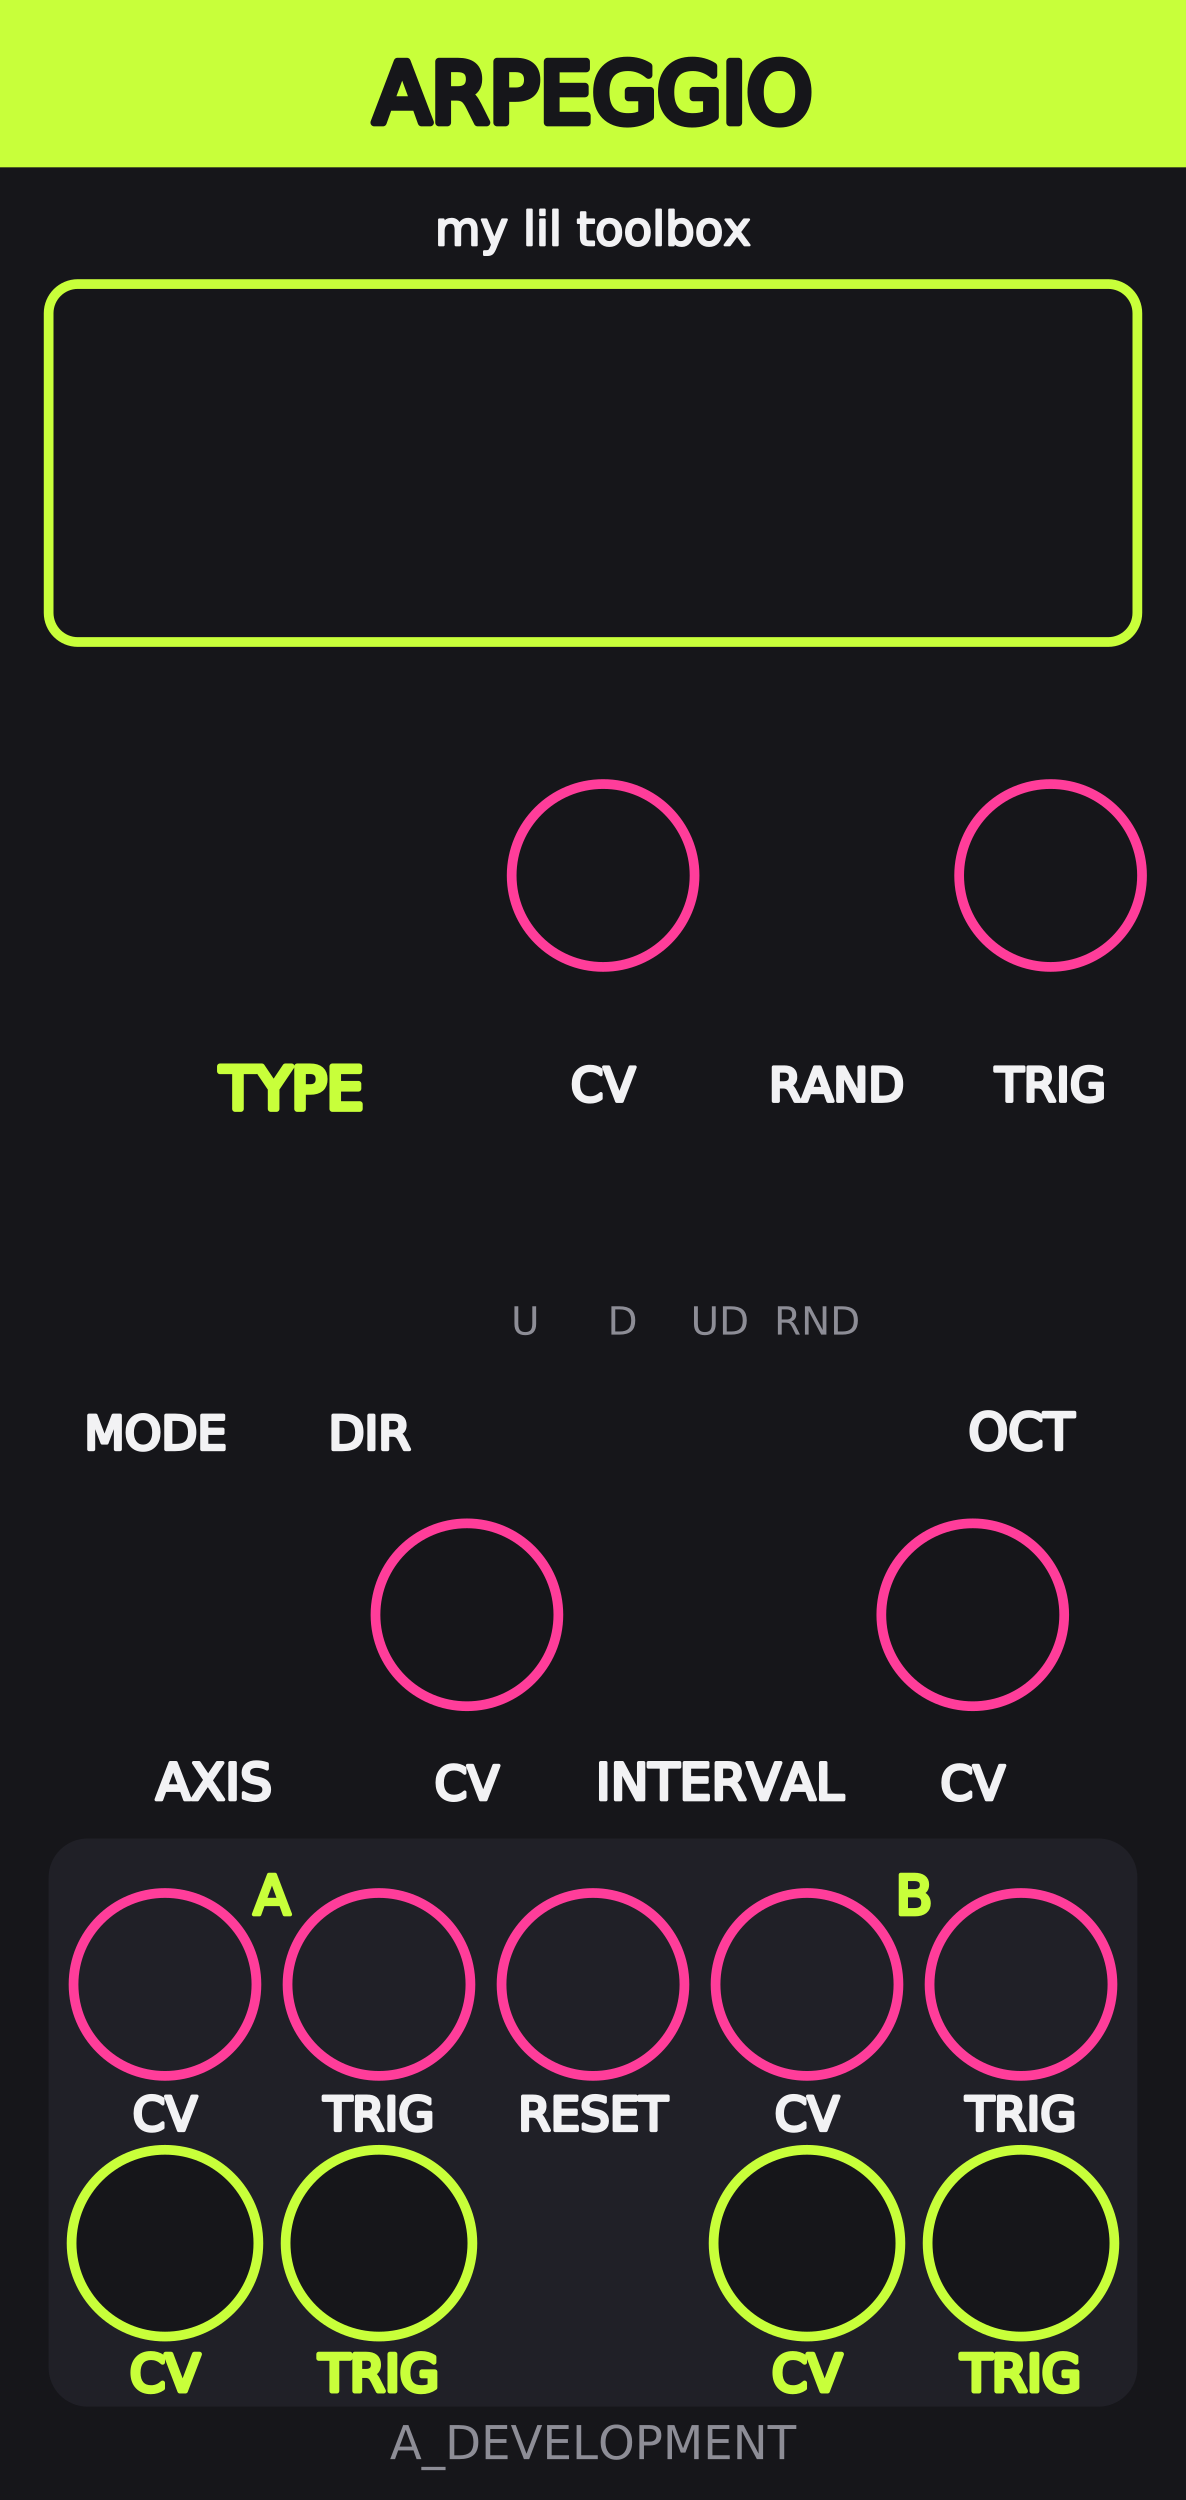
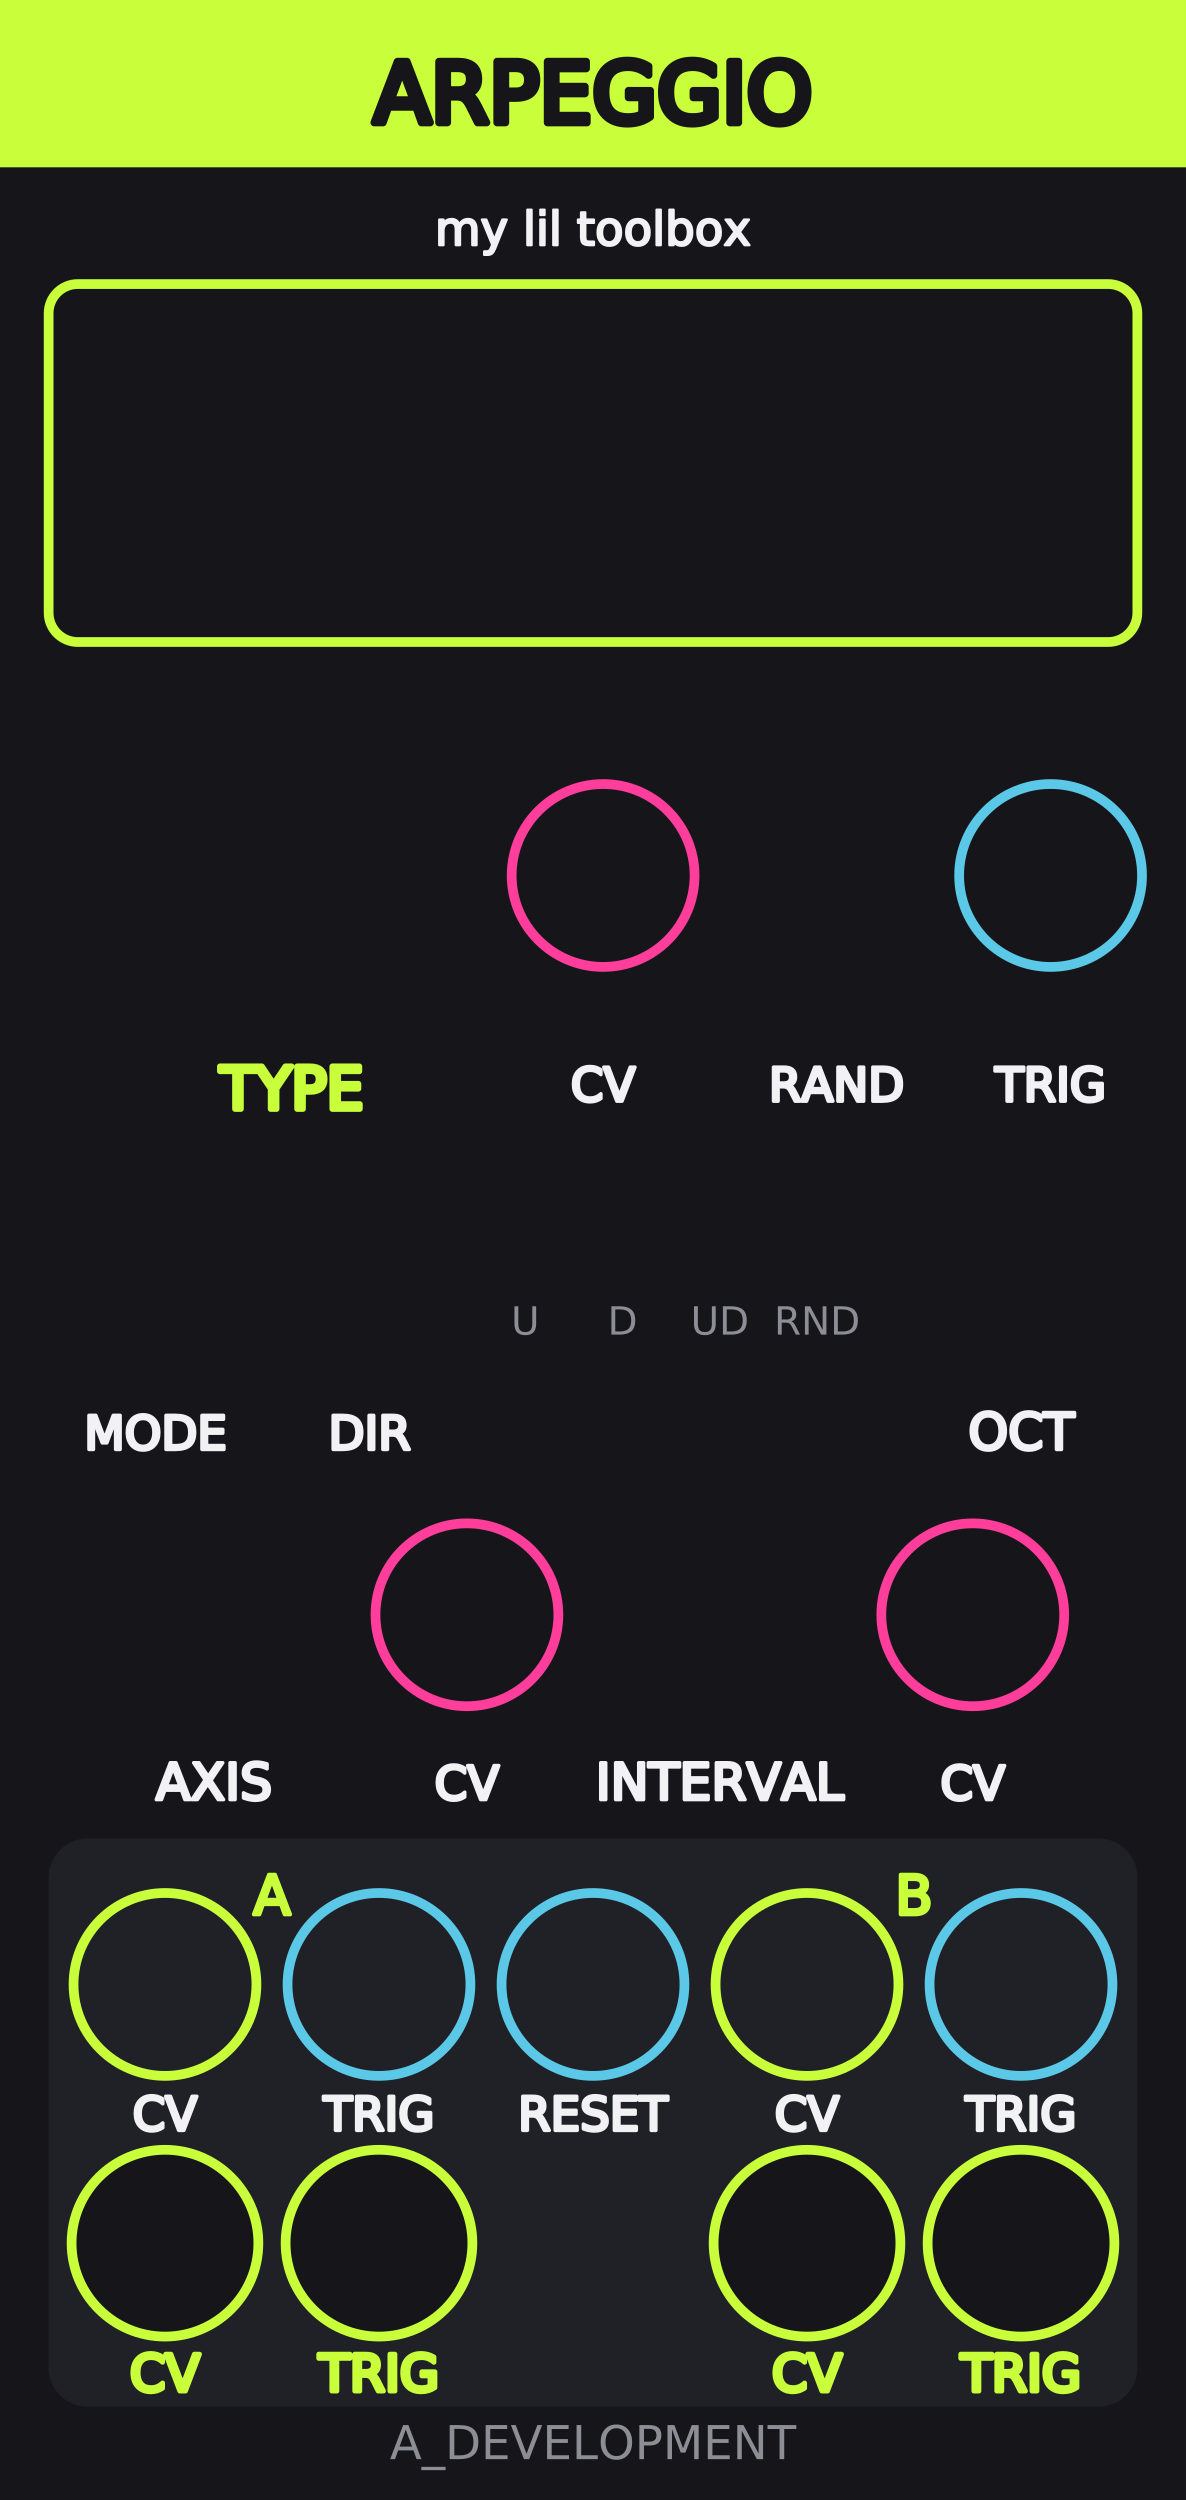
<svg xmlns="http://www.w3.org/2000/svg" width="60.96mm" height="128.5mm" viewBox="0 0 60.96 128.5">
  <rect width="60.96" height="128.5" fill="#16161a" />
  <rect width="60.96" height="8.6" fill="#c8ff3a" />
  <path fill="#16161a" stroke="#16161a" stroke-width="0.39" stroke-linejoin="round" d="M20.672 3.583 20.096 5.143H21.249ZM20.432 3.165H20.913L22.108 6.3H21.667L21.381 5.496H19.968L19.683 6.3H19.236Z M24.052 4.83Q24.189 4.876 24.318 5.028Q24.447 5.179 24.577 5.443L25.007 6.3H24.552L24.151 5.496Q23.995 5.181 23.849 5.078Q23.704 4.975 23.452 4.975H22.99V6.3H22.566V3.165H23.523Q24.06 3.165 24.325 3.39Q24.59 3.615 24.59 4.068Q24.59 4.364 24.452 4.559Q24.314 4.755 24.052 4.83ZM22.99 3.514V4.627H23.523Q23.829 4.627 23.986 4.485Q24.142 4.343 24.142 4.068Q24.142 3.793 23.986 3.653Q23.829 3.514 23.523 3.514Z M25.977 3.514V4.692H26.511Q26.807 4.692 26.968 4.538Q27.13 4.385 27.13 4.102Q27.13 3.82 26.968 3.667Q26.807 3.514 26.511 3.514ZM25.553 3.165H26.511Q27.038 3.165 27.307 3.404Q27.577 3.642 27.577 4.102Q27.577 4.566 27.307 4.803Q27.038 5.04 26.511 5.04H25.977V6.3H25.553Z M28.146 3.165H30.128V3.522H28.57V4.45H30.063V4.807H28.57V5.943H30.166V6.3H28.146Z M33.001 5.853V5.011H32.308V4.662H33.421V6.008Q33.175 6.182 32.879 6.272Q32.583 6.361 32.247 6.361Q31.512 6.361 31.097 5.932Q30.683 5.502 30.683 4.736Q30.683 3.967 31.097 3.538Q31.512 3.109 32.247 3.109Q32.553 3.109 32.829 3.184Q33.106 3.26 33.339 3.407V3.858Q33.103 3.659 32.839 3.558Q32.574 3.457 32.283 3.457Q31.707 3.457 31.419 3.778Q31.13 4.1 31.13 4.736Q31.13 5.37 31.419 5.691Q31.707 6.012 32.283 6.012Q32.507 6.012 32.684 5.974Q32.86 5.935 33.001 5.853Z M36.333 5.853V5.011H35.64V4.662H36.753V6.008Q36.507 6.182 36.211 6.272Q35.915 6.361 35.579 6.361Q34.844 6.361 34.429 5.932Q34.015 5.502 34.015 4.736Q34.015 3.967 34.429 3.538Q34.844 3.109 35.579 3.109Q35.885 3.109 36.162 3.184Q36.438 3.26 36.671 3.407V3.858Q36.436 3.659 36.171 3.558Q35.906 3.457 35.615 3.457Q35.039 3.457 34.751 3.778Q34.462 4.1 34.462 4.736Q34.462 5.37 34.751 5.691Q35.039 6.012 35.615 6.012Q35.839 6.012 36.016 5.974Q36.192 5.935 36.333 5.853Z M37.527 3.165H37.951V6.3H37.527Z M40.068 3.453Q39.606 3.453 39.334 3.797Q39.062 4.142 39.062 4.736Q39.062 5.328 39.334 5.672Q39.606 6.017 40.068 6.017Q40.53 6.017 40.8 5.672Q41.069 5.328 41.069 4.736Q41.069 4.142 40.8 3.797Q40.53 3.453 40.068 3.453ZM40.068 3.109Q40.727 3.109 41.122 3.551Q41.517 3.993 41.517 4.736Q41.517 5.477 41.122 5.919Q40.727 6.361 40.068 6.361Q39.406 6.361 39.011 5.92Q38.615 5.479 38.615 4.736Q38.615 3.993 39.011 3.551Q39.406 3.109 40.068 3.109Z" />
  <path fill="#f2f2f4" stroke="#f2f2f4" stroke-width="0.12" stroke-linejoin="round" d="M23.608 11.539Q23.688 11.394 23.801 11.325Q23.913 11.256 24.066 11.256Q24.271 11.256 24.382 11.399Q24.493 11.543 24.493 11.808V12.6H24.277V11.815Q24.277 11.626 24.21 11.535Q24.143 11.443 24.006 11.443Q23.838 11.443 23.741 11.555Q23.644 11.666 23.644 11.858V12.6H23.427V11.815Q23.427 11.625 23.36 11.534Q23.293 11.443 23.154 11.443Q22.989 11.443 22.892 11.555Q22.794 11.667 22.794 11.858V12.6H22.577V11.287H22.794V11.491Q22.868 11.371 22.971 11.313Q23.074 11.256 23.216 11.256Q23.359 11.256 23.459 11.329Q23.559 11.401 23.608 11.539Z M25.47 12.722Q25.378 12.956 25.292 13.028Q25.205 13.099 25.059 13.099H24.887V12.919H25.014Q25.103 12.919 25.152 12.877Q25.201 12.834 25.261 12.677L25.3 12.579L24.769 11.287H24.997L25.408 12.314L25.818 11.287H26.046Z  M27.107 10.777H27.322V12.6H27.107Z M27.774 11.287H27.989V12.6H27.774ZM27.774 10.777H27.989V11.05H27.774Z M28.44 10.777H28.656V12.6H28.44Z  M30.083 10.915V11.287H30.527V11.455H30.083V12.168Q30.083 12.328 30.127 12.374Q30.171 12.42 30.306 12.42H30.527V12.6H30.306Q30.056 12.6 29.961 12.507Q29.867 12.414 29.867 12.168V11.455H29.708V11.287H29.867V10.915Z M31.32 11.439Q31.146 11.439 31.045 11.574Q30.945 11.709 30.945 11.945Q30.945 12.18 31.045 12.316Q31.145 12.451 31.32 12.451Q31.492 12.451 31.593 12.315Q31.693 12.179 31.693 11.945Q31.693 11.712 31.593 11.575Q31.492 11.439 31.32 11.439ZM31.32 11.256Q31.601 11.256 31.761 11.439Q31.922 11.621 31.922 11.945Q31.922 12.267 31.761 12.451Q31.601 12.634 31.32 12.634Q31.037 12.634 30.877 12.451Q30.717 12.267 30.717 11.945Q30.717 11.621 30.877 11.439Q31.037 11.256 31.32 11.256Z M32.788 11.439Q32.615 11.439 32.514 11.574Q32.413 11.709 32.413 11.945Q32.413 12.18 32.513 12.316Q32.613 12.451 32.788 12.451Q32.96 12.451 33.061 12.315Q33.162 12.179 33.162 11.945Q33.162 11.712 33.061 11.575Q32.96 11.439 32.788 11.439ZM32.788 11.256Q33.069 11.256 33.23 11.439Q33.39 11.621 33.39 11.945Q33.39 12.267 33.23 12.451Q33.069 12.634 32.788 12.634Q32.506 12.634 32.346 12.451Q32.186 12.267 32.186 11.945Q32.186 11.621 32.346 11.439Q32.506 11.256 32.788 11.256Z M33.748 10.777H33.963V12.6H33.748Z M35.357 11.945Q35.357 11.707 35.259 11.572Q35.161 11.436 34.99 11.436Q34.819 11.436 34.721 11.572Q34.623 11.707 34.623 11.945Q34.623 12.183 34.721 12.318Q34.819 12.454 34.99 12.454Q35.161 12.454 35.259 12.318Q35.357 12.183 35.357 11.945ZM34.623 11.487Q34.691 11.37 34.795 11.313Q34.899 11.256 35.043 11.256Q35.282 11.256 35.431 11.446Q35.581 11.636 35.581 11.945Q35.581 12.254 35.431 12.444Q35.282 12.634 35.043 12.634Q34.899 12.634 34.795 12.577Q34.691 12.52 34.623 12.403V12.6H34.406V10.777H34.623Z M36.447 11.439Q36.273 11.439 36.172 11.574Q36.072 11.709 36.072 11.945Q36.072 12.18 36.172 12.316Q36.272 12.451 36.447 12.451Q36.619 12.451 36.72 12.315Q36.82 12.179 36.82 11.945Q36.82 11.712 36.72 11.575Q36.619 11.439 36.447 11.439ZM36.447 11.256Q36.728 11.256 36.888 11.439Q37.049 11.621 37.049 11.945Q37.049 12.267 36.888 12.451Q36.728 12.634 36.447 12.634Q36.164 12.634 36.004 12.451Q35.844 12.267 35.844 11.945Q35.844 11.621 36.004 11.439Q36.164 11.256 36.447 11.256Z M38.497 11.287 38.023 11.926 38.522 12.6H38.268L37.886 12.084L37.504 12.6H37.249L37.759 11.913L37.293 11.287H37.547L37.895 11.755L38.243 11.287Z" />
  <rect x="2.5" y="14.6" width="55.96" height="18.4" rx="1.5" fill="none" stroke="#c8ff3a" stroke-width="0.5" />
  <rect x="2.5" y="94.5" width="55.96" height="29.2" rx="2" fill="#202027" />
  <path fill="#c8ff3a" stroke="#c8ff3a" stroke-width="0.2" stroke-linejoin="round" d="M13.979 96.631 13.605 97.647H14.355ZM13.823 96.359H14.137L14.914 98.4H14.627L14.441 97.876H13.521L13.335 98.4H13.044Z" />
  <path fill="#c8ff3a" stroke="#c8ff3a" stroke-width="0.2" stroke-linejoin="round" d="M46.571 97.425V98.173H47.013Q47.236 98.173 47.344 98.081Q47.451 97.988 47.451 97.798Q47.451 97.607 47.344 97.516Q47.236 97.425 47.013 97.425ZM46.571 96.586V97.201H46.979Q47.182 97.201 47.281 97.125Q47.38 97.049 47.38 96.893Q47.38 96.739 47.281 96.662Q47.182 96.586 46.979 96.586ZM46.294 96.359H47Q47.316 96.359 47.487 96.49Q47.657 96.621 47.657 96.863Q47.657 97.051 47.57 97.161Q47.482 97.272 47.313 97.299Q47.517 97.343 47.629 97.482Q47.742 97.621 47.742 97.829Q47.742 98.102 47.556 98.251Q47.37 98.4 47.027 98.4H46.294Z" />
  <path fill="#c8ff3a" stroke="#c8ff3a" stroke-width="0.3" stroke-linejoin="round" d="M11.306 54.813H13.156V55.062H12.38V57H12.083V55.062H11.306Z M13.142 54.813H13.46L14.066 55.712L14.668 54.813H14.986L14.213 55.958V57H13.915V55.958Z M15.571 55.056V55.878H15.943Q16.149 55.878 16.262 55.771Q16.375 55.664 16.375 55.466Q16.375 55.27 16.262 55.163Q16.149 55.056 15.943 55.056ZM15.275 54.813H15.943Q16.31 54.813 16.499 54.979Q16.687 55.146 16.687 55.466Q16.687 55.79 16.499 55.956Q16.31 56.121 15.943 56.121H15.571V57H15.275Z M17.084 54.813H18.467V55.062H17.38V55.709H18.421V55.958H17.38V56.751H18.493V57H17.084Z" />
  <circle cx="31" cy="45" r="4.7" fill="none" stroke="#ff3d9a" stroke-width="0.5" />
  <path fill="#f2f2f4" stroke="#f2f2f4" stroke-width="0.18" stroke-linejoin="round" d="M30.887 54.985V55.235Q30.767 55.123 30.632 55.068Q30.497 55.013 30.344 55.013Q30.044 55.013 29.885 55.197Q29.726 55.38 29.726 55.727Q29.726 56.073 29.885 56.256Q30.044 56.439 30.344 56.439Q30.497 56.439 30.632 56.384Q30.767 56.329 30.887 56.218V56.465Q30.763 56.55 30.624 56.592Q30.485 56.634 30.33 56.634Q29.933 56.634 29.704 56.391Q29.476 56.148 29.476 55.727Q29.476 55.305 29.704 55.062Q29.933 54.819 30.33 54.819Q30.487 54.819 30.626 54.86Q30.765 54.902 30.887 54.985Z M31.704 56.6 31.036 54.85H31.283L31.837 56.323L32.393 54.85H32.639L31.972 56.6Z" />
  <path fill="#f2f2f4" stroke="#f2f2f4" stroke-width="0.18" stroke-linejoin="round" d="M40.589 55.78Q40.665 55.805 40.737 55.89Q40.809 55.974 40.882 56.122L41.122 56.6H40.868L40.644 56.151Q40.557 55.975 40.476 55.918Q40.394 55.861 40.254 55.861H39.996V56.6H39.759V54.85H40.294Q40.594 54.85 40.741 54.976Q40.889 55.101 40.889 55.354Q40.889 55.52 40.812 55.629Q40.735 55.737 40.589 55.78ZM39.996 55.045V55.666H40.294Q40.465 55.666 40.552 55.587Q40.639 55.508 40.639 55.354Q40.639 55.201 40.552 55.123Q40.465 55.045 40.294 55.045Z M42.012 55.084 41.69 55.954H42.334ZM41.878 54.85H42.146L42.813 56.6H42.567L42.408 56.151H41.619L41.46 56.6H41.21Z M43.069 54.85H43.387L44.163 56.314V54.85H44.393V56.6H44.074L43.298 55.136V56.6H43.069Z M45.101 55.045V56.405H45.387Q45.749 56.405 45.917 56.241Q46.085 56.077 46.085 55.723Q46.085 55.372 45.917 55.208Q45.749 55.045 45.387 55.045ZM44.864 54.85H45.35Q45.859 54.85 46.097 55.062Q46.335 55.273 46.335 55.723Q46.335 56.176 46.096 56.388Q45.856 56.6 45.35 56.6H44.864Z" />
-   <circle cx="54" cy="45" r="4.7" fill="none" stroke="#ff3d9a" stroke-width="0.5" />
+   <circle cx="54" cy="45" r="4.7" fill="none" stroke="#5ac8e6" stroke-width="0.5" />
  <path fill="#f2f2f4" stroke="#f2f2f4" stroke-width="0.18" stroke-linejoin="round" d="M51.142 54.85H52.622V55.05H52.001V56.6H51.763V55.05H51.142Z M53.681 55.78Q53.757 55.805 53.829 55.89Q53.901 55.974 53.974 56.122L54.214 56.6H53.96L53.736 56.151Q53.649 55.975 53.568 55.918Q53.486 55.861 53.346 55.861H53.088V56.6H52.851V54.85H53.385Q53.685 54.85 53.833 54.976Q53.981 55.101 53.981 55.354Q53.981 55.52 53.904 55.629Q53.827 55.737 53.681 55.78ZM53.088 55.045V55.666H53.385Q53.556 55.666 53.644 55.587Q53.731 55.508 53.731 55.354Q53.731 55.201 53.644 55.123Q53.556 55.045 53.385 55.045Z M54.519 54.85H54.755V56.6H54.519Z M56.419 56.35V55.88H56.033V55.686H56.654V56.437Q56.517 56.534 56.351 56.584Q56.186 56.634 55.999 56.634Q55.588 56.634 55.357 56.394Q55.126 56.155 55.126 55.727Q55.126 55.298 55.357 55.058Q55.588 54.819 55.999 54.819Q56.17 54.819 56.324 54.861Q56.478 54.903 56.608 54.985V55.237Q56.477 55.126 56.329 55.07Q56.181 55.013 56.019 55.013Q55.697 55.013 55.536 55.193Q55.375 55.372 55.375 55.727Q55.375 56.081 55.536 56.26Q55.697 56.439 56.019 56.439Q56.144 56.439 56.242 56.418Q56.341 56.396 56.419 56.35Z" />
  <path fill="#f2f2f4" stroke="#f2f2f4" stroke-width="0.18" stroke-linejoin="round" d="M4.573 72.75H4.926L5.373 73.941L5.821 72.75H6.174V74.5H5.943V72.964L5.492 74.164H5.254L4.803 72.964V74.5H4.573Z M7.354 72.911Q7.096 72.911 6.945 73.103Q6.793 73.295 6.793 73.627Q6.793 73.957 6.945 74.15Q7.096 74.342 7.354 74.342Q7.612 74.342 7.763 74.15Q7.913 73.957 7.913 73.627Q7.913 73.295 7.763 73.103Q7.612 72.911 7.354 72.911ZM7.354 72.719Q7.722 72.719 7.943 72.965Q8.163 73.212 8.163 73.627Q8.163 74.041 7.943 74.287Q7.722 74.534 7.354 74.534Q6.985 74.534 6.764 74.288Q6.543 74.042 6.543 73.627Q6.543 73.212 6.764 72.965Q6.985 72.719 7.354 72.719Z M8.77 72.945V74.305H9.056Q9.418 74.305 9.586 74.141Q9.754 73.977 9.754 73.623Q9.754 73.272 9.586 73.108Q9.418 72.945 9.056 72.945ZM8.533 72.75H9.02Q9.528 72.75 9.766 72.962Q10.004 73.173 10.004 73.623Q10.004 74.076 9.765 74.288Q9.526 74.5 9.02 74.5H8.533Z M10.381 72.75H11.487V72.95H10.618V73.468H11.451V73.667H10.618V74.301H11.509V74.5H10.381Z" />
  <path fill="#f2f2f4" stroke="#f2f2f4" stroke-width="0.18" stroke-linejoin="round" d="M17.361 72.945V74.305H17.646Q18.009 74.305 18.177 74.141Q18.345 73.977 18.345 73.623Q18.345 73.272 18.177 73.108Q18.009 72.945 17.646 72.945ZM17.124 72.75H17.61Q18.119 72.75 18.357 72.962Q18.595 73.173 18.595 73.623Q18.595 74.076 18.355 74.288Q18.116 74.5 17.61 74.5H17.124Z M18.972 72.75H19.209V74.5H18.972Z M20.509 73.68Q20.586 73.705 20.658 73.79Q20.73 73.874 20.802 74.022L21.043 74.5H20.788L20.564 74.051Q20.478 73.875 20.396 73.818Q20.315 73.761 20.174 73.761H19.916V74.5H19.68V72.75H20.214Q20.514 72.75 20.662 72.876Q20.809 73.001 20.809 73.254Q20.809 73.42 20.733 73.529Q20.656 73.638 20.509 73.68ZM19.916 72.945V73.566H20.214Q20.385 73.566 20.472 73.487Q20.56 73.408 20.56 73.254Q20.56 73.101 20.472 73.023Q20.385 72.945 20.214 72.945Z" />
  <path fill="#8d8d96" d="M26.442 67.142H26.64V68.028Q26.64 68.262 26.725 68.365Q26.81 68.468 27 68.468Q27.19 68.468 27.275 68.365Q27.36 68.262 27.36 68.028V67.142H27.558V68.052Q27.558 68.337 27.417 68.483Q27.276 68.628 27 68.628Q26.724 68.628 26.583 68.483Q26.442 68.337 26.442 68.052Z" />
  <path fill="#8d8d96" d="M31.624 67.304V68.438H31.862Q32.164 68.438 32.304 68.301Q32.444 68.164 32.444 67.87Q32.444 67.577 32.304 67.44Q32.164 67.304 31.862 67.304ZM31.426 67.142H31.832Q32.255 67.142 32.454 67.318Q32.652 67.495 32.652 67.87Q32.652 68.246 32.453 68.423Q32.253 68.6 31.832 68.6H31.426Z" />
  <path fill="#8d8d96" d="M35.672 67.142H35.87V68.028Q35.87 68.262 35.955 68.365Q36.04 68.468 36.23 68.468Q36.42 68.468 36.505 68.365Q36.59 68.262 36.59 68.028V67.142H36.788V68.052Q36.788 68.337 36.647 68.483Q36.506 68.628 36.23 68.628Q35.954 68.628 35.813 68.483Q35.672 68.337 35.672 68.052Z M37.355 67.304V68.438H37.594Q37.896 68.438 38.036 68.301Q38.176 68.164 38.176 67.87Q38.176 67.577 38.036 67.44Q37.896 67.304 37.594 67.304ZM37.158 67.142H37.563Q37.987 67.142 38.186 67.318Q38.384 67.495 38.384 67.87Q38.384 68.246 38.185 68.423Q37.985 68.6 37.563 68.6H37.158Z" />
  <path fill="#8d8d96" d="M40.675 67.916Q40.738 67.938 40.798 68.008Q40.858 68.079 40.919 68.202L41.119 68.6H40.907L40.721 68.226Q40.648 68.079 40.581 68.032Q40.513 67.984 40.396 67.984H40.181V68.6H39.983V67.142H40.429Q40.679 67.142 40.802 67.246Q40.925 67.351 40.925 67.562Q40.925 67.7 40.861 67.79Q40.797 67.881 40.675 67.916ZM40.181 67.304V67.822H40.429Q40.571 67.822 40.644 67.756Q40.717 67.69 40.717 67.562Q40.717 67.434 40.644 67.369Q40.571 67.304 40.429 67.304Z M41.373 67.142H41.639L42.285 68.362V67.142H42.477V68.6H42.211L41.564 67.38V68.6H41.373Z M43.066 67.304V68.438H43.305Q43.606 68.438 43.747 68.301Q43.887 68.164 43.887 67.87Q43.887 67.577 43.747 67.44Q43.606 67.304 43.305 67.304ZM42.869 67.142H43.274Q43.698 67.142 43.896 67.318Q44.095 67.495 44.095 67.87Q44.095 68.246 43.896 68.423Q43.696 68.6 43.274 68.6H42.869Z" />
  <path fill="#f2f2f4" stroke="#f2f2f4" stroke-width="0.18" stroke-linejoin="round" d="M50.799 72.779Q50.52 72.779 50.356 72.987Q50.191 73.195 50.191 73.554Q50.191 73.912 50.356 74.12Q50.52 74.329 50.799 74.329Q51.079 74.329 51.242 74.12Q51.405 73.912 51.405 73.554Q51.405 73.195 51.242 72.987Q51.079 72.779 50.799 72.779ZM50.799 72.57Q51.198 72.57 51.437 72.838Q51.675 73.105 51.675 73.554Q51.675 74.002 51.437 74.27Q51.198 74.537 50.799 74.537Q50.4 74.537 50.16 74.27Q49.921 74.004 49.921 73.554Q49.921 73.105 50.16 72.838Q50.4 72.57 50.799 72.57Z M53.496 72.751V73.021Q53.366 72.9 53.22 72.841Q53.073 72.781 52.908 72.781Q52.583 72.781 52.41 72.98Q52.238 73.178 52.238 73.554Q52.238 73.929 52.41 74.127Q52.583 74.326 52.908 74.326Q53.073 74.326 53.22 74.266Q53.366 74.207 53.496 74.086V74.354Q53.361 74.445 53.211 74.491Q53.06 74.537 52.893 74.537Q52.463 74.537 52.215 74.273Q51.967 74.01 51.967 73.554Q51.967 73.097 52.215 72.834Q52.463 72.57 52.893 72.57Q53.063 72.57 53.213 72.615Q53.364 72.66 53.496 72.751Z M53.629 72.605H55.233V72.82H54.56V74.5H54.302V72.82H53.629Z" />
  <path fill="#f2f2f4" stroke="#f2f2f4" stroke-width="0.18" stroke-linejoin="round" d="M8.9 90.857 8.552 91.8H9.249ZM8.755 90.605H9.046L9.769 92.5H9.502L9.329 92.014H8.475L8.302 92.5H8.032Z M9.954 90.605H10.229L10.7 91.309L11.174 90.605H11.449L10.84 91.515L11.49 92.5H11.215L10.681 91.694L10.144 92.5H9.868L10.544 91.488Z M11.826 90.605H12.083V92.5H11.826Z M13.729 90.667V90.917Q13.583 90.847 13.454 90.813Q13.325 90.779 13.204 90.779Q12.994 90.779 12.881 90.86Q12.767 90.941 12.767 91.091Q12.767 91.217 12.843 91.281Q12.918 91.345 13.129 91.384L13.284 91.416Q13.571 91.47 13.707 91.608Q13.844 91.746 13.844 91.977Q13.844 92.252 13.659 92.395Q13.474 92.537 13.118 92.537Q12.983 92.537 12.831 92.506Q12.68 92.476 12.517 92.416V92.152Q12.673 92.24 12.823 92.284Q12.973 92.329 13.118 92.329Q13.337 92.329 13.457 92.242Q13.576 92.156 13.576 91.996Q13.576 91.856 13.49 91.778Q13.404 91.699 13.209 91.66L13.053 91.629Q12.766 91.572 12.638 91.45Q12.509 91.328 12.509 91.111Q12.509 90.86 12.687 90.715Q12.864 90.57 13.175 90.57Q13.308 90.57 13.446 90.594Q13.585 90.619 13.729 90.667Z" />
  <circle cx="24" cy="83" r="4.7" fill="none" stroke="#ff3d9a" stroke-width="0.5" />
  <path fill="#f2f2f4" stroke="#f2f2f4" stroke-width="0.18" stroke-linejoin="round" d="M23.887 90.885V91.135Q23.767 91.023 23.632 90.968Q23.497 90.913 23.344 90.913Q23.044 90.913 22.885 91.097Q22.726 91.28 22.726 91.627Q22.726 91.973 22.885 92.156Q23.044 92.339 23.344 92.339Q23.497 92.339 23.632 92.284Q23.767 92.229 23.887 92.118V92.365Q23.763 92.45 23.624 92.492Q23.485 92.534 23.33 92.534Q22.933 92.534 22.704 92.291Q22.476 92.048 22.476 91.627Q22.476 91.205 22.704 90.962Q22.933 90.719 23.33 90.719Q23.487 90.719 23.626 90.76Q23.765 90.802 23.887 90.885Z M24.704 92.5 24.036 90.75H24.283L24.837 92.223L25.393 90.75H25.639L24.972 92.5Z" />
  <path fill="#f2f2f4" stroke="#f2f2f4" stroke-width="0.18" stroke-linejoin="round" d="M30.878 90.605H31.134V92.5H30.878Z M31.644 90.605H31.99L32.83 92.19V90.605H33.079V92.5H32.734L31.893 90.914V92.5H31.644Z M33.327 90.605H34.93V90.82H34.257V92.5H33.999V90.82H33.327Z M35.178 90.605H36.376V90.82H35.434V91.382H36.337V91.597H35.434V92.284H36.399V92.5H35.178Z M37.719 91.611Q37.802 91.639 37.88 91.731Q37.958 91.822 38.037 91.982L38.297 92.5H38.021L37.779 92.014Q37.685 91.823 37.597 91.761Q37.508 91.699 37.356 91.699H37.077V92.5H36.82V90.605H37.399Q37.724 90.605 37.884 90.74Q38.044 90.876 38.044 91.15Q38.044 91.329 37.961 91.448Q37.878 91.566 37.719 91.611ZM37.077 90.815V91.488H37.399Q37.585 91.488 37.679 91.402Q37.774 91.317 37.774 91.15Q37.774 90.984 37.679 90.9Q37.585 90.815 37.399 90.815Z M39.116 92.5 38.392 90.605H38.66L39.26 92.2L39.862 90.605H40.129L39.406 92.5Z M41.039 90.857 40.691 91.8H41.388ZM40.894 90.605H41.185L41.907 92.5H41.641L41.468 92.014H40.614L40.441 92.5H40.171Z M42.184 90.605H42.441V92.284H43.364V92.5H42.184Z" />
  <circle cx="50" cy="83" r="4.7" fill="none" stroke="#ff3d9a" stroke-width="0.5" />
  <path fill="#f2f2f4" stroke="#f2f2f4" stroke-width="0.18" stroke-linejoin="round" d="M49.887 90.885V91.135Q49.767 91.023 49.632 90.968Q49.497 90.913 49.344 90.913Q49.044 90.913 48.885 91.097Q48.726 91.28 48.726 91.627Q48.726 91.973 48.885 92.156Q49.044 92.339 49.344 92.339Q49.497 92.339 49.632 92.284Q49.767 92.229 49.887 92.118V92.365Q49.763 92.45 49.624 92.492Q49.485 92.534 49.33 92.534Q48.933 92.534 48.704 92.291Q48.476 92.048 48.476 91.627Q48.476 91.205 48.704 90.962Q48.933 90.719 49.33 90.719Q49.487 90.719 49.626 90.76Q49.765 90.802 49.887 90.885Z M50.704 92.5 50.036 90.75H50.283L50.837 92.223L51.393 90.75H51.639L50.972 92.5Z" />
-   <circle cx="8.48" cy="102" r="4.7" fill="none" stroke="#ff3d9a" stroke-width="0.5" />
+   <circle cx="8.48" cy="102" r="4.7" fill="none" stroke="#c8ff3a" stroke-width="0.5" />
  <path fill="#f2f2f4" stroke="#f2f2f4" stroke-width="0.18" stroke-linejoin="round" d="M8.367 107.885V108.135Q8.247 108.023 8.112 107.968Q7.977 107.913 7.824 107.913Q7.524 107.913 7.365 108.097Q7.206 108.28 7.206 108.627Q7.206 108.973 7.365 109.156Q7.524 109.339 7.824 109.339Q7.977 109.339 8.112 109.284Q8.247 109.229 8.367 109.118V109.365Q8.243 109.45 8.104 109.492Q7.965 109.534 7.81 109.534Q7.413 109.534 7.184 109.291Q6.956 109.048 6.956 108.627Q6.956 108.205 7.184 107.962Q7.413 107.719 7.81 107.719Q7.967 107.719 8.106 107.76Q8.245 107.802 8.367 107.885Z M9.184 109.5 8.516 107.75H8.763L9.317 109.223L9.873 107.75H10.119L9.452 109.5Z" />
-   <circle cx="19.48" cy="102" r="4.7" fill="none" stroke="#ff3d9a" stroke-width="0.5" />
+   <circle cx="19.48" cy="102" r="4.7" fill="none" stroke="#5ac8e6" stroke-width="0.5" />
  <path fill="#f2f2f4" stroke="#f2f2f4" stroke-width="0.18" stroke-linejoin="round" d="M16.622 107.75H18.102V107.95H17.481V109.5H17.243V107.95H16.622Z M19.161 108.68Q19.237 108.705 19.309 108.79Q19.381 108.874 19.454 109.022L19.694 109.5H19.44L19.216 109.051Q19.129 108.875 19.048 108.818Q18.966 108.761 18.826 108.761H18.568V109.5H18.331V107.75H18.865Q19.165 107.75 19.313 107.876Q19.461 108.001 19.461 108.254Q19.461 108.42 19.384 108.529Q19.307 108.638 19.161 108.68ZM18.568 107.945V108.566H18.865Q19.036 108.566 19.124 108.487Q19.211 108.408 19.211 108.254Q19.211 108.101 19.124 108.023Q19.036 107.945 18.865 107.945Z M19.999 107.75H20.235V109.5H19.999Z M21.899 109.25V108.78H21.513V108.586H22.134V109.337Q21.997 109.434 21.831 109.484Q21.666 109.534 21.479 109.534Q21.068 109.534 20.837 109.294Q20.606 109.055 20.606 108.627Q20.606 108.198 20.837 107.958Q21.068 107.719 21.479 107.719Q21.65 107.719 21.804 107.761Q21.958 107.803 22.088 107.885V108.137Q21.957 108.026 21.809 107.97Q21.661 107.913 21.499 107.913Q21.177 107.913 21.016 108.093Q20.855 108.272 20.855 108.627Q20.855 108.981 21.016 109.16Q21.177 109.339 21.499 109.339Q21.624 109.339 21.722 109.318Q21.821 109.296 21.899 109.25Z" />
-   <circle cx="30.48" cy="102" r="4.7" fill="none" stroke="#ff3d9a" stroke-width="0.5" />
+   <circle cx="30.48" cy="102" r="4.7" fill="none" stroke="#5ac8e6" stroke-width="0.5" />
  <path fill="#f2f2f4" stroke="#f2f2f4" stroke-width="0.18" stroke-linejoin="round" d="M27.7 108.68Q27.776 108.705 27.849 108.79Q27.921 108.874 27.993 109.022L28.234 109.5H27.979L27.755 109.051Q27.669 108.875 27.587 108.818Q27.506 108.761 27.365 108.761H27.107V109.5H26.871V107.75H27.405Q27.705 107.75 27.853 107.876Q28 108.001 28 108.254Q28 108.42 27.924 108.529Q27.847 108.638 27.7 108.68ZM27.107 107.945V108.566H27.405Q27.576 108.566 27.663 108.487Q27.751 108.408 27.751 108.254Q27.751 108.101 27.663 108.023Q27.576 107.945 27.405 107.945Z M28.538 107.75H29.644V107.95H28.775V108.468H29.608V108.667H28.775V109.301H29.666V109.5H28.538Z M31.103 107.808V108.039Q30.969 107.974 30.849 107.943Q30.73 107.911 30.618 107.911Q30.425 107.911 30.32 107.986Q30.215 108.061 30.215 108.199Q30.215 108.315 30.285 108.374Q30.355 108.434 30.549 108.47L30.692 108.499Q30.957 108.55 31.083 108.677Q31.209 108.804 31.209 109.017Q31.209 109.271 31.038 109.403Q30.868 109.534 30.539 109.534Q30.414 109.534 30.274 109.506Q30.134 109.478 29.984 109.423V109.179Q30.128 109.26 30.267 109.301Q30.405 109.342 30.539 109.342Q30.741 109.342 30.851 109.262Q30.962 109.182 30.962 109.035Q30.962 108.906 30.883 108.833Q30.803 108.761 30.623 108.724L30.479 108.696Q30.214 108.643 30.096 108.531Q29.977 108.418 29.977 108.218Q29.977 107.986 30.141 107.852Q30.304 107.719 30.591 107.719Q30.714 107.719 30.842 107.741Q30.97 107.763 31.103 107.808Z M31.578 107.75H32.684V107.95H31.815V108.468H32.648V108.667H31.815V109.301H32.705V109.5H31.578Z M32.852 107.75H34.332V107.95H33.711V109.5H33.473V107.95H32.852Z" />
-   <circle cx="41.48" cy="102" r="4.7" fill="none" stroke="#ff3d9a" stroke-width="0.5" />
+   <circle cx="41.48" cy="102" r="4.7" fill="none" stroke="#c8ff3a" stroke-width="0.5" />
  <path fill="#f2f2f4" stroke="#f2f2f4" stroke-width="0.18" stroke-linejoin="round" d="M41.367 107.885V108.135Q41.247 108.023 41.112 107.968Q40.977 107.913 40.824 107.913Q40.524 107.913 40.365 108.097Q40.206 108.28 40.206 108.627Q40.206 108.973 40.365 109.156Q40.524 109.339 40.824 109.339Q40.977 109.339 41.112 109.284Q41.247 109.229 41.367 109.118V109.365Q41.243 109.45 41.104 109.492Q40.965 109.534 40.81 109.534Q40.413 109.534 40.184 109.291Q39.956 109.048 39.956 108.627Q39.956 108.205 40.184 107.962Q40.413 107.719 40.81 107.719Q40.967 107.719 41.106 107.76Q41.245 107.802 41.367 107.885Z M42.184 109.5 41.516 107.75H41.763L42.317 109.223L42.873 107.75H43.119L42.452 109.5Z" />
-   <circle cx="52.48" cy="102" r="4.7" fill="none" stroke="#ff3d9a" stroke-width="0.5" />
+   <circle cx="52.48" cy="102" r="4.7" fill="none" stroke="#5ac8e6" stroke-width="0.5" />
  <path fill="#f2f2f4" stroke="#f2f2f4" stroke-width="0.18" stroke-linejoin="round" d="M49.622 107.75H51.102V107.95H50.481V109.5H50.243V107.95H49.622Z M52.161 108.68Q52.237 108.705 52.309 108.79Q52.381 108.874 52.454 109.022L52.694 109.5H52.44L52.216 109.051Q52.129 108.875 52.048 108.818Q51.966 108.761 51.826 108.761H51.568V109.5H51.331V107.75H51.865Q52.165 107.75 52.313 107.876Q52.461 108.001 52.461 108.254Q52.461 108.42 52.384 108.529Q52.307 108.638 52.161 108.68ZM51.568 107.945V108.566H51.865Q52.036 108.566 52.124 108.487Q52.211 108.408 52.211 108.254Q52.211 108.101 52.124 108.023Q52.036 107.945 51.865 107.945Z M52.999 107.75H53.235V109.5H52.999Z M54.899 109.25V108.78H54.513V108.586H55.134V109.337Q54.997 109.434 54.831 109.484Q54.666 109.534 54.479 109.534Q54.068 109.534 53.837 109.294Q53.606 109.055 53.606 108.627Q53.606 108.198 53.837 107.958Q54.068 107.719 54.479 107.719Q54.65 107.719 54.804 107.761Q54.958 107.803 55.088 107.885V108.137Q54.957 108.026 54.809 107.97Q54.661 107.913 54.499 107.913Q54.177 107.913 54.016 108.093Q53.855 108.272 53.855 108.627Q53.855 108.981 54.016 109.16Q54.177 109.339 54.499 109.339Q54.624 109.339 54.722 109.318Q54.821 109.296 54.899 109.25Z" />
  <circle cx="8.48" cy="115.3" r="4.8" fill="#16161a" stroke="#c8ff3a" stroke-width="0.5" />
  <path fill="#c8ff3a" stroke="#c8ff3a" stroke-width="0.25" stroke-linejoin="round" d="M8.357 121.151V121.421Q8.228 121.3 8.081 121.241Q7.935 121.181 7.77 121.181Q7.445 121.181 7.272 121.38Q7.099 121.578 7.099 121.954Q7.099 122.329 7.272 122.527Q7.445 122.726 7.77 122.726Q7.935 122.726 8.081 122.666Q8.228 122.607 8.357 122.486V122.754Q8.223 122.845 8.072 122.891Q7.922 122.937 7.754 122.937Q7.324 122.937 7.077 122.673Q6.829 122.41 6.829 121.954Q6.829 121.497 7.077 121.234Q7.324 120.97 7.754 120.97Q7.925 120.97 8.075 121.015Q8.225 121.06 8.357 121.151Z M9.242 122.9 8.519 121.005H8.787L9.387 122.6L9.989 121.005H10.255L9.533 122.9Z" />
  <circle cx="19.48" cy="115.3" r="4.8" fill="#16161a" stroke="#c8ff3a" stroke-width="0.5" />
  <path fill="#c8ff3a" stroke="#c8ff3a" stroke-width="0.25" stroke-linejoin="round" d="M16.384 121.005H17.988V121.22H17.315V122.9H17.057V121.22H16.384Z M19.134 122.011Q19.217 122.039 19.295 122.131Q19.373 122.222 19.451 122.382L19.712 122.9H19.436L19.194 122.414Q19.1 122.223 19.012 122.161Q18.923 122.099 18.771 122.099H18.492V122.9H18.235V121.005H18.814Q19.139 121.005 19.299 121.14Q19.459 121.276 19.459 121.55Q19.459 121.729 19.376 121.848Q19.293 121.966 19.134 122.011ZM18.492 121.215V121.888H18.814Q18.999 121.888 19.094 121.802Q19.189 121.717 19.189 121.55Q19.189 121.384 19.094 121.3Q18.999 121.215 18.814 121.215Z M20.042 121.005H20.298V122.9H20.042Z M22.101 122.63V122.121H21.682V121.91H22.355V122.724Q22.206 122.829 22.027 122.883Q21.848 122.937 21.645 122.937Q21.201 122.937 20.95 122.677Q20.699 122.418 20.699 121.954Q20.699 121.49 20.95 121.23Q21.201 120.97 21.645 120.97Q21.831 120.97 21.997 121.016Q22.164 121.062 22.305 121.151V121.424Q22.163 121.303 22.003 121.242Q21.843 121.181 21.667 121.181Q21.319 121.181 21.144 121.375Q20.97 121.57 20.97 121.954Q20.97 122.338 21.144 122.532Q21.319 122.726 21.667 122.726Q21.803 122.726 21.909 122.703Q22.016 122.679 22.101 122.63Z" />
  <circle cx="41.48" cy="115.3" r="4.8" fill="#16161a" stroke="#c8ff3a" stroke-width="0.5" />
  <path fill="#c8ff3a" stroke="#c8ff3a" stroke-width="0.25" stroke-linejoin="round" d="M41.357 121.151V121.421Q41.228 121.3 41.081 121.241Q40.935 121.181 40.77 121.181Q40.445 121.181 40.272 121.38Q40.099 121.578 40.099 121.954Q40.099 122.329 40.272 122.527Q40.445 122.726 40.77 122.726Q40.935 122.726 41.081 122.666Q41.228 122.607 41.357 122.486V122.754Q41.223 122.845 41.072 122.891Q40.922 122.937 40.754 122.937Q40.324 122.937 40.077 122.673Q39.829 122.41 39.829 121.954Q39.829 121.497 40.077 121.234Q40.324 120.97 40.754 120.97Q40.925 120.97 41.075 121.015Q41.225 121.06 41.357 121.151Z M42.242 122.9 41.519 121.005H41.787L42.387 122.6L42.989 121.005H43.255L42.533 122.9Z" />
  <circle cx="52.48" cy="115.3" r="4.8" fill="#16161a" stroke="#c8ff3a" stroke-width="0.5" />
  <path fill="#c8ff3a" stroke="#c8ff3a" stroke-width="0.25" stroke-linejoin="round" d="M49.384 121.005H50.988V121.22H50.315V122.9H50.057V121.22H49.384Z M52.134 122.011Q52.217 122.039 52.295 122.131Q52.373 122.222 52.451 122.382L52.712 122.9H52.436L52.194 122.414Q52.1 122.223 52.012 122.161Q51.923 122.099 51.771 122.099H51.492V122.9H51.235V121.005H51.814Q52.139 121.005 52.299 121.14Q52.459 121.276 52.459 121.55Q52.459 121.729 52.376 121.848Q52.293 121.966 52.134 122.011ZM51.492 121.215V121.888H51.814Q51.999 121.888 52.094 121.802Q52.189 121.717 52.189 121.55Q52.189 121.384 52.094 121.3Q51.999 121.215 51.814 121.215Z M53.042 121.005H53.298V122.9H53.042Z M55.101 122.63V122.121H54.682V121.91H55.355V122.724Q55.206 122.829 55.027 122.883Q54.848 122.937 54.645 122.937Q54.201 122.937 53.95 122.677Q53.699 122.418 53.699 121.954Q53.699 121.49 53.95 121.23Q54.201 120.97 54.645 120.97Q54.831 120.97 54.997 121.016Q55.164 121.062 55.305 121.151V121.424Q55.163 121.303 55.003 121.242Q54.843 121.181 54.667 121.181Q54.319 121.181 54.144 121.375Q53.97 121.57 53.97 121.954Q53.97 122.338 54.144 122.532Q54.319 122.726 54.667 122.726Q54.803 122.726 54.909 122.703Q55.016 122.679 55.101 122.63Z" />
  <path fill="#8d8d96" d="M20.857 124.884 20.536 125.754H21.179ZM20.724 124.65H20.992L21.659 126.4H21.413L21.253 125.951H20.465L20.305 126.4H20.056Z M22.902 126.798V126.966H21.655V126.798Z M23.351 124.845V126.205H23.637Q23.999 126.205 24.167 126.041Q24.335 125.877 24.335 125.523Q24.335 125.172 24.167 125.008Q23.999 124.845 23.637 124.845ZM23.114 124.65H23.601Q24.109 124.65 24.347 124.862Q24.585 125.073 24.585 125.523Q24.585 125.976 24.346 126.188Q24.107 126.4 23.601 126.4H23.114Z M24.962 124.65H26.068V124.85H25.199V125.368H26.032V125.567H25.199V126.201H26.09V126.4H24.962Z M26.93 126.4 26.262 124.65H26.509L27.063 126.123L27.619 124.65H27.865L27.198 126.4Z M28.12 124.65H29.227V124.85H28.357V125.368H29.19V125.567H28.357V126.201H29.248V126.4H28.12Z M29.637 124.65H29.874V126.201H30.726V126.4H29.637Z M31.684 124.811Q31.426 124.811 31.275 125.003Q31.123 125.195 31.123 125.527Q31.123 125.857 31.275 126.05Q31.426 126.242 31.684 126.242Q31.942 126.242 32.093 126.05Q32.243 125.857 32.243 125.527Q32.243 125.195 32.093 125.003Q31.942 124.811 31.684 124.811ZM31.684 124.619Q32.052 124.619 32.272 124.865Q32.493 125.112 32.493 125.527Q32.493 125.941 32.272 126.187Q32.052 126.434 31.684 126.434Q31.315 126.434 31.094 126.188Q30.873 125.942 30.873 125.527Q30.873 125.112 31.094 124.865Q31.315 124.619 31.684 124.619Z M33.1 124.845V125.502H33.397Q33.563 125.502 33.653 125.417Q33.743 125.331 33.743 125.173Q33.743 125.016 33.653 124.93Q33.563 124.845 33.397 124.845ZM32.863 124.65H33.397Q33.692 124.65 33.842 124.783Q33.993 124.916 33.993 125.173Q33.993 125.432 33.842 125.564Q33.692 125.697 33.397 125.697H33.1V126.4H32.863Z M34.31 124.65H34.663L35.109 125.841L35.558 124.65H35.911V126.4H35.68V124.864L35.229 126.064H34.991L34.54 124.864V126.4H34.31Z M36.381 124.65H37.487V124.85H36.618V125.368H37.451V125.567H36.618V126.201H37.508V126.4H36.381Z M37.897 124.65H38.216L38.992 126.114V124.65H39.222V126.4H38.903L38.127 124.936V126.4H37.897Z M39.45 124.65H40.93V124.85H40.309V126.4H40.071V124.85H39.45Z" />
</svg>
